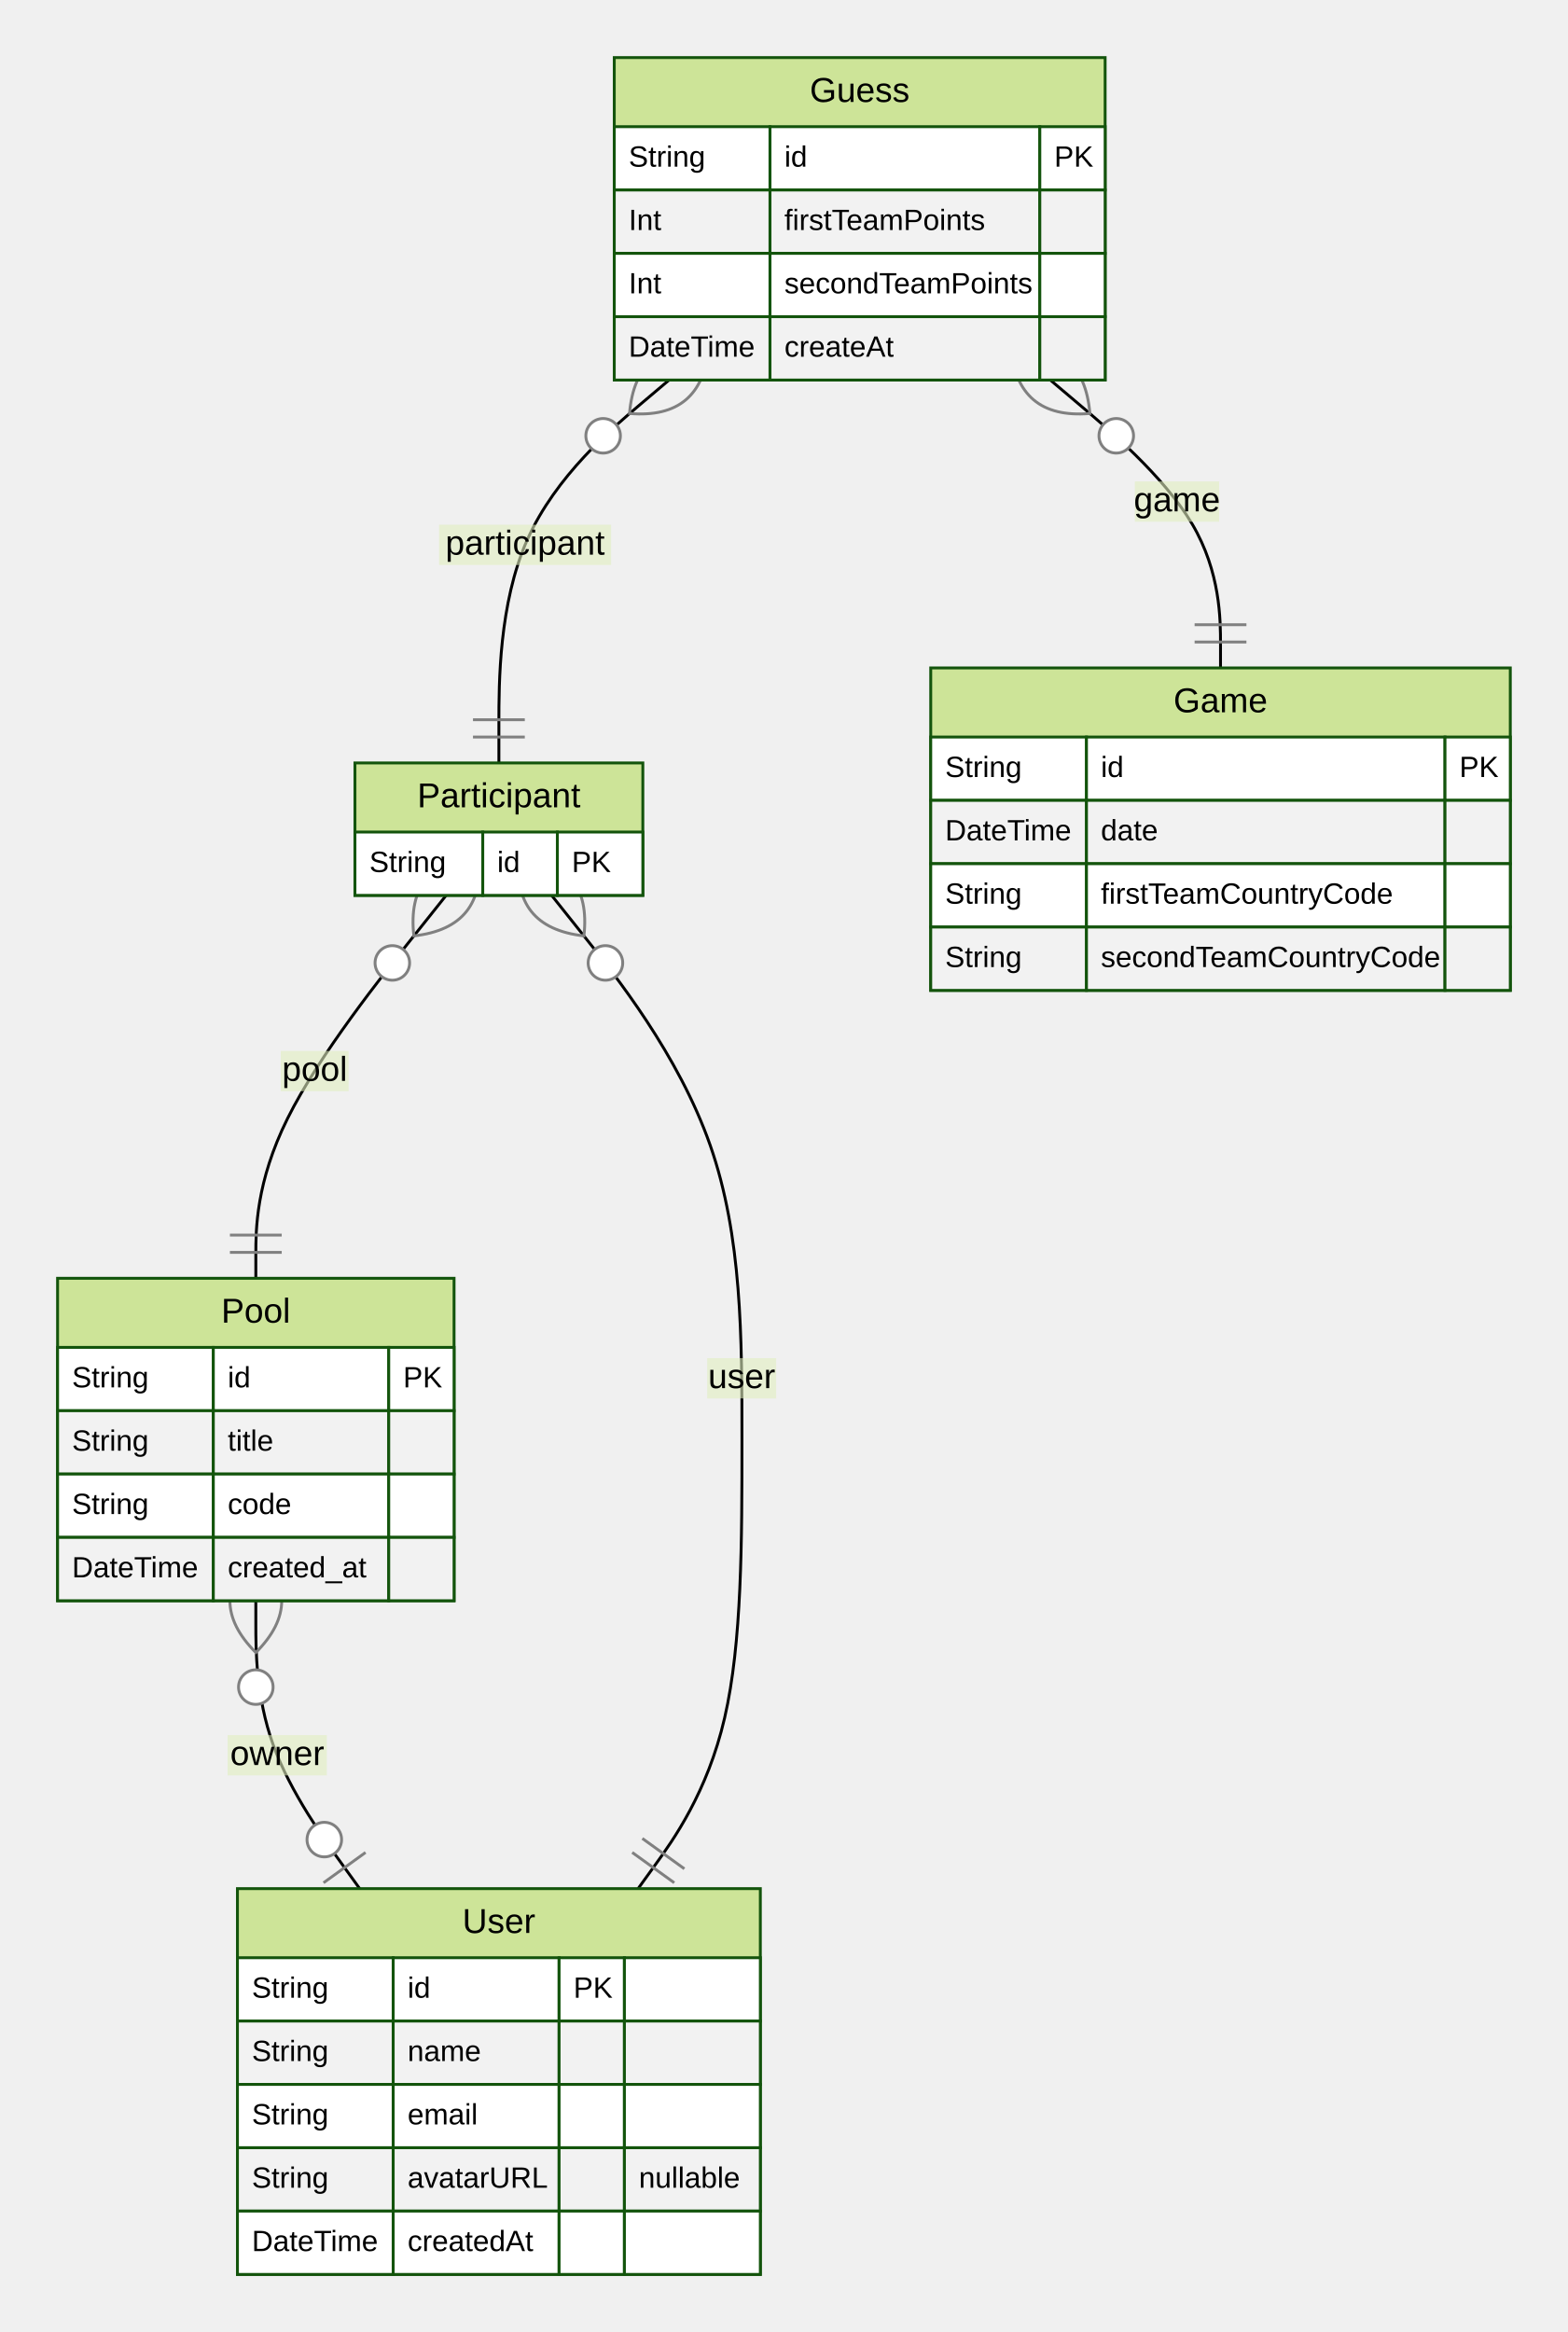
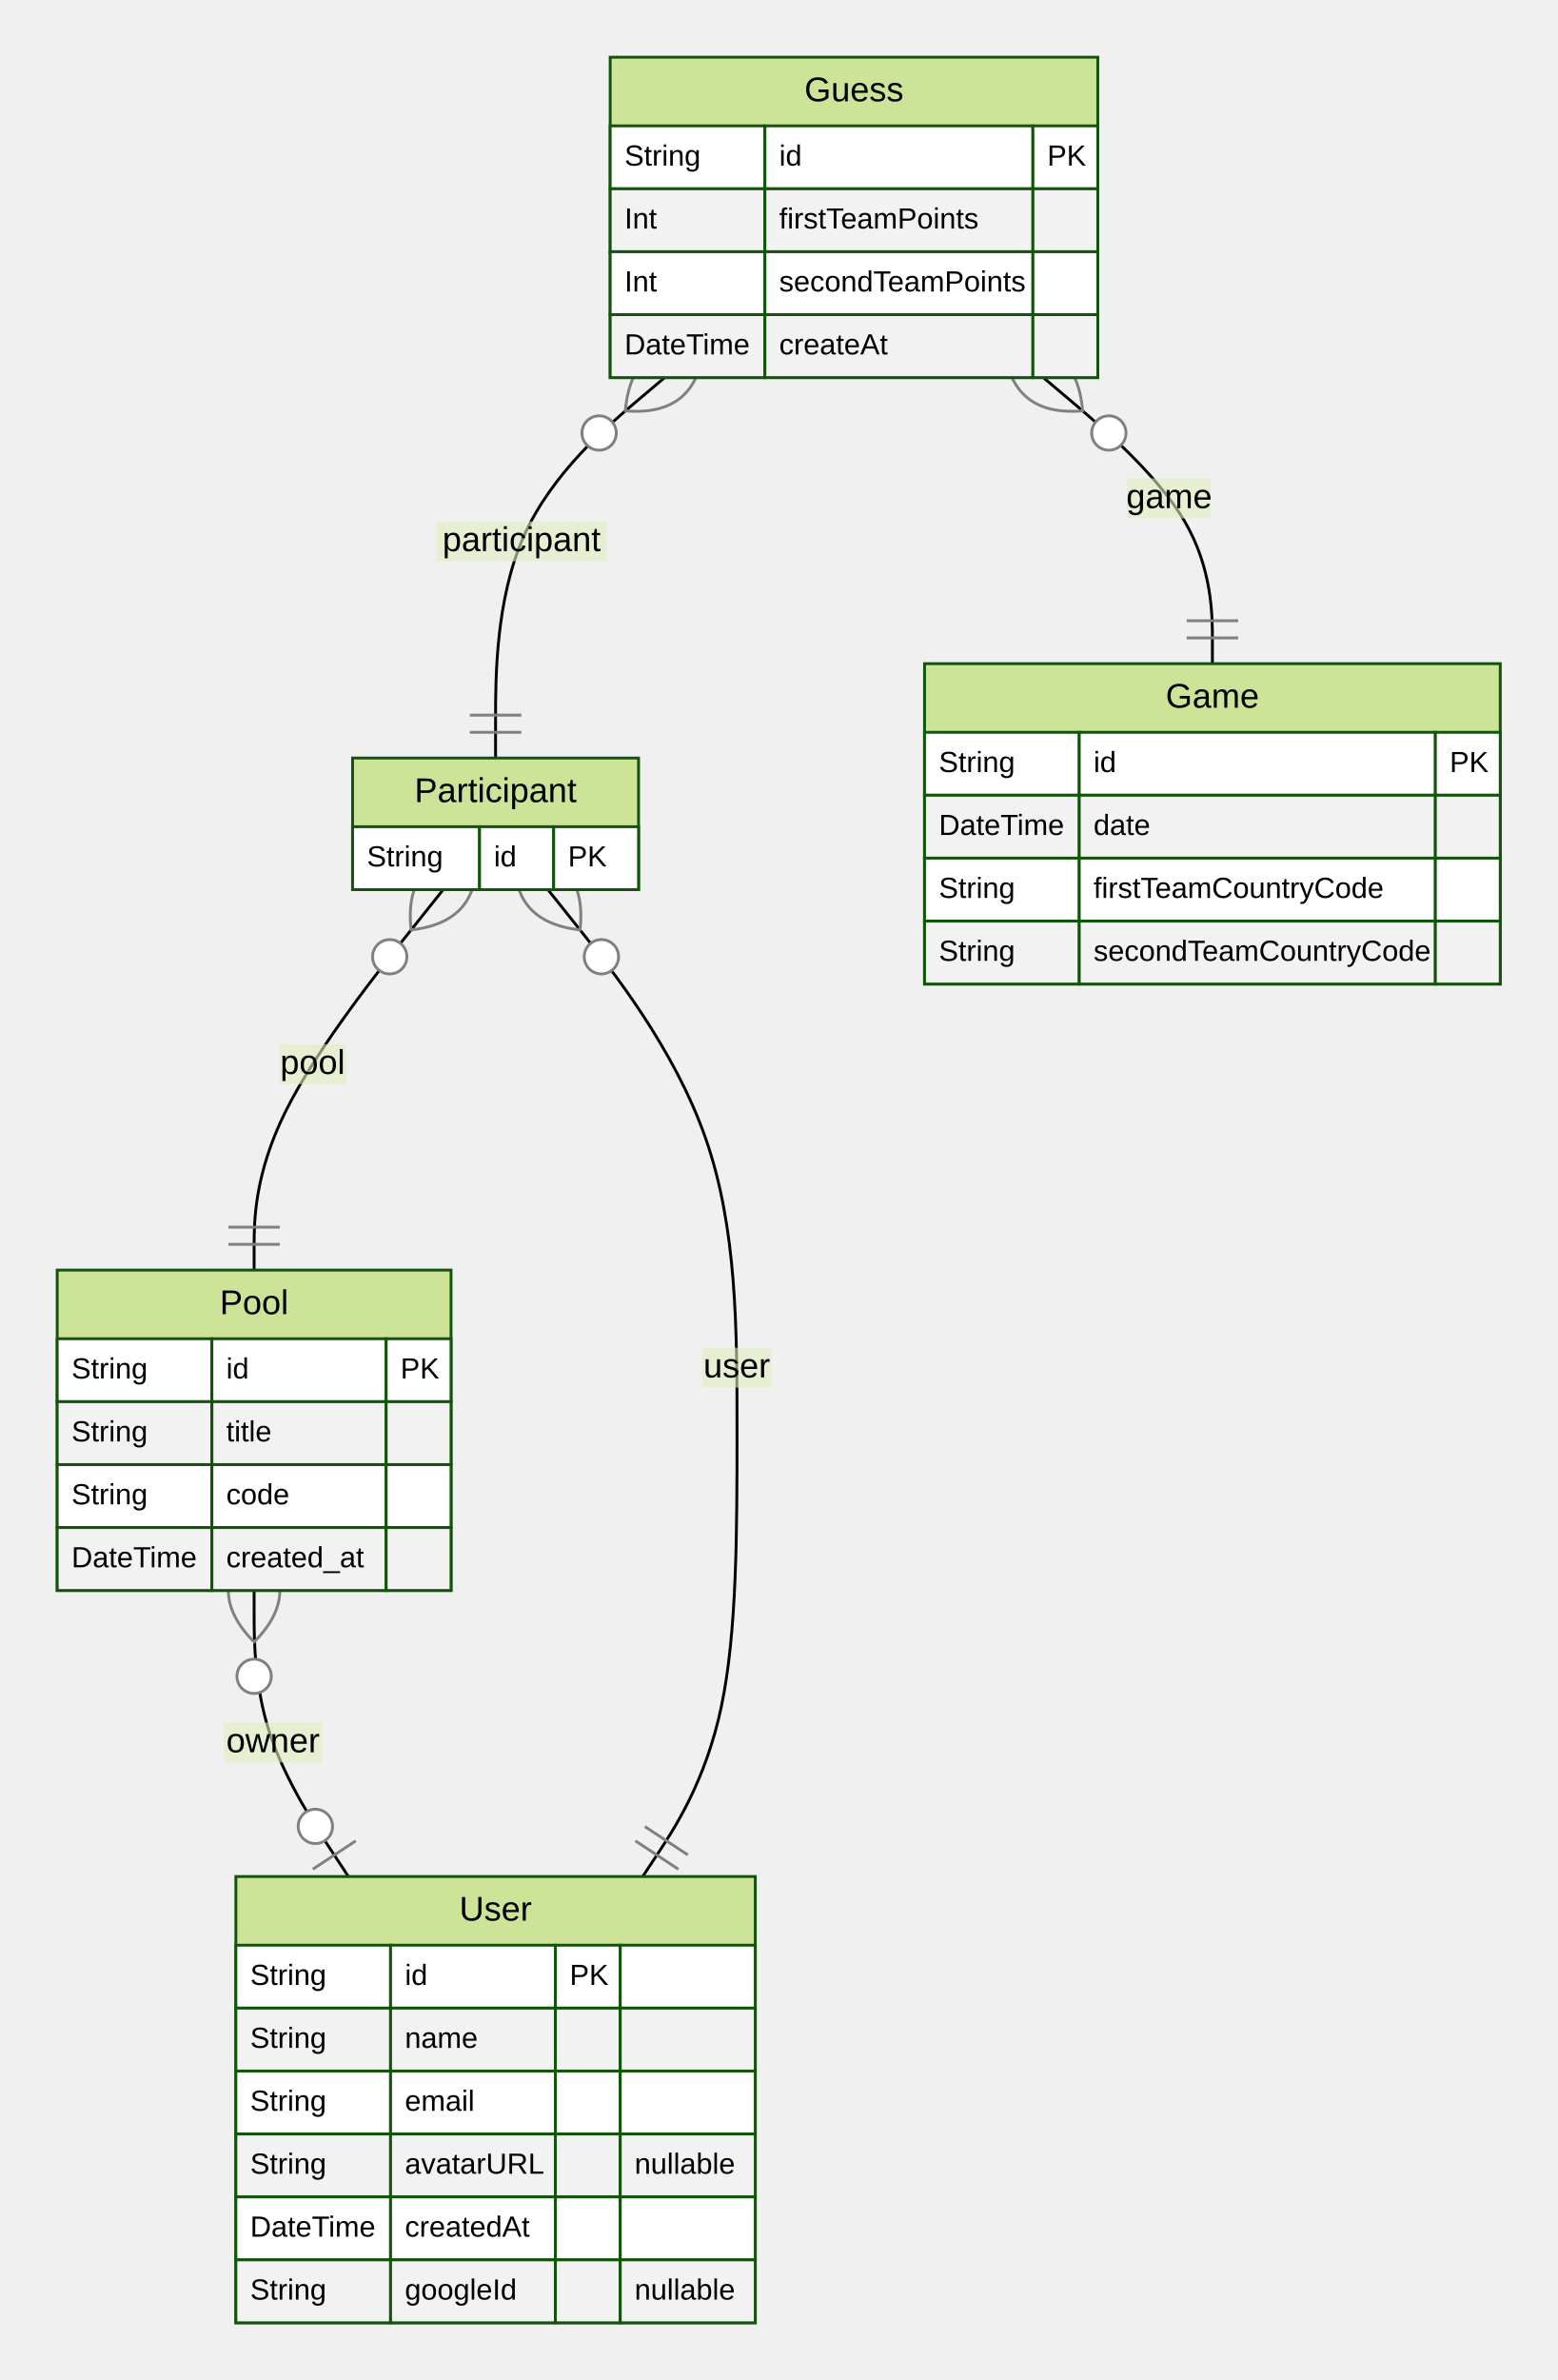
- <svg xmlns="http://www.w3.org/2000/svg" aria-labelledby="chart-title-mermaid-0 chart-desc-mermaid-0" role="img" viewBox="0 0 544.601 810" style="max-width: 544.601px; background-color: white;" width="100%" id="mermaid-0">
+ <svg xmlns="http://www.w3.org/2000/svg" aria-labelledby="chart-title-mermaid-0 chart-desc-mermaid-0" role="img" viewBox="0 0 544.601 832" style="max-width: 544.601px; background-color: white;" width="100%" id="mermaid-0">
  <style>#mermaid-0 {font-family:"trebuchet ms",verdana,arial,sans-serif;font-size:16px;fill:#000000;}#mermaid-0 .error-icon{fill:#552222;}#mermaid-0 .error-text{fill:#552222;stroke:#552222;}#mermaid-0 .edge-thickness-normal{stroke-width:2px;}#mermaid-0 .edge-thickness-thick{stroke-width:3.5px;}#mermaid-0 .edge-pattern-solid{stroke-dasharray:0;}#mermaid-0 .edge-pattern-dashed{stroke-dasharray:3;}#mermaid-0 .edge-pattern-dotted{stroke-dasharray:2;}#mermaid-0 .marker{fill:#000000;stroke:#000000;}#mermaid-0 .marker.cross{stroke:#000000;}#mermaid-0 svg{font-family:"trebuchet ms",verdana,arial,sans-serif;font-size:16px;}#mermaid-0 .entityBox{fill:#cde498;stroke:#13540c;}#mermaid-0 .attributeBoxOdd{fill:#ffffff;stroke:#13540c;}#mermaid-0 .attributeBoxEven{fill:#f2f2f2;stroke:#13540c;}#mermaid-0 .relationshipLabelBox{fill:hsl(78.158, 58.462%, 84.51%);opacity:0.7;background-color:hsl(78.158, 58.462%, 84.51%);}#mermaid-0 .relationshipLabelBox rect{opacity:0.5;}#mermaid-0 .relationshipLine{stroke:#000000;}#mermaid-0 :root{--mermaid-font-family:"trebuchet ms",verdana,arial,sans-serif;}</style>
  <g />
  <defs>
    <marker orient="auto" markerHeight="18" markerWidth="18" refY="9" refX="0" id="ONLY_ONE_START">
      <path d="M9,0 L9,18 M15,0 L15,18" fill="none" stroke="gray" />
    </marker>
  </defs>
  <defs>
    <marker orient="auto" markerHeight="18" markerWidth="18" refY="9" refX="18" id="ONLY_ONE_END">
      <path d="M3,0 L3,18 M9,0 L9,18" fill="none" stroke="gray" />
    </marker>
  </defs>
  <defs>
    <marker orient="auto" markerHeight="18" markerWidth="30" refY="9" refX="0" id="ZERO_OR_ONE_START">
      <circle r="6" cy="9" cx="21" fill="white" stroke="gray" />
      <path d="M9,0 L9,18" fill="none" stroke="gray" />
    </marker>
  </defs>
  <defs>
    <marker orient="auto" markerHeight="18" markerWidth="30" refY="9" refX="30" id="ZERO_OR_ONE_END">
      <circle r="6" cy="9" cx="9" fill="white" stroke="gray" />
      <path d="M21,0 L21,18" fill="none" stroke="gray" />
    </marker>
  </defs>
  <defs>
    <marker orient="auto" markerHeight="36" markerWidth="45" refY="18" refX="18" id="ONE_OR_MORE_START">
      <path d="M0,18 Q 18,0 36,18 Q 18,36 0,18 M42,9 L42,27" fill="none" stroke="gray" />
    </marker>
  </defs>
  <defs>
    <marker orient="auto" markerHeight="36" markerWidth="45" refY="18" refX="27" id="ONE_OR_MORE_END">
      <path d="M3,9 L3,27 M9,18 Q27,0 45,18 Q27,36 9,18" fill="none" stroke="gray" />
    </marker>
  </defs>
  <defs>
    <marker orient="auto" markerHeight="36" markerWidth="57" refY="18" refX="18" id="ZERO_OR_MORE_START">
      <circle r="6" cy="18" cx="48" fill="white" stroke="gray" />
      <path d="M0,18 Q18,0 36,18 Q18,36 0,18" fill="none" stroke="gray" />
    </marker>
  </defs>
  <defs>
    <marker orient="auto" markerHeight="36" markerWidth="57" refY="18" refX="39" id="ZERO_OR_MORE_END">
      <circle r="6" cy="18" cx="9" fill="white" stroke="gray" />
      <path d="M21,18 Q39,0 57,18 Q39,36 21,18" fill="none" stroke="gray" />
    </marker>
  </defs>
-   <path marker-start="url(#ZERO_OR_MORE_START)" marker-end="url(#ZERO_OR_ONE_END)" fill="none" stroke="gray" d="M88.859,556L88.859,564.333C88.859,572.667,88.859,589.333,94.873,606C100.886,622.667,112.913,639.333,118.926,647.667L124.94,656" class="er relationshipLine" />
-   <path marker-start="url(#ZERO_OR_MORE_START)" marker-end="url(#ONLY_ONE_END)" fill="none" stroke="gray" d="M191.608,311L202.626,324.833C213.645,338.667,235.681,366.333,246.7,397.833C257.718,429.333,257.718,464.667,257.718,500C257.718,535.333,257.718,570.667,251.705,596.667C245.691,622.667,233.664,639.333,227.651,647.667L221.637,656" class="er relationshipLine" />
+   <path marker-start="url(#ZERO_OR_MORE_START)" marker-end="url(#ZERO_OR_ONE_END)" fill="none" stroke="gray" d="M88.859,556L88.859,564.333C88.859,572.667,88.859,589.333,94.356,606C99.852,622.667,110.846,639.333,116.343,647.667L121.839,656" class="er relationshipLine" />
+   <path marker-start="url(#ZERO_OR_MORE_START)" marker-end="url(#ONLY_ONE_END)" fill="none" stroke="gray" d="M191.608,311L202.626,324.833C213.645,338.667,235.681,366.333,246.7,397.833C257.718,429.333,257.718,464.667,257.718,500C257.718,535.333,257.718,570.667,252.221,596.667C246.725,622.667,235.731,639.333,230.234,647.667L224.738,656" class="er relationshipLine" />
  <path marker-start="url(#ZERO_OR_MORE_START)" marker-end="url(#ONLY_ONE_END)" fill="none" stroke="gray" d="M154.969,311L143.951,324.833C132.932,338.667,110.896,366.333,99.877,388.5C88.859,410.667,88.859,427.333,88.859,435.667L88.859,444" class="er relationshipLine" />
  <path marker-start="url(#ZERO_OR_MORE_START)" marker-end="url(#ONLY_ONE_END)" fill="none" stroke="gray" d="M232.406,132L222.553,140.333C212.7,148.667,192.994,165.333,183.141,187.5C173.289,209.667,173.289,237.333,173.289,251.167L173.289,265" class="er relationshipLine" />
  <path marker-start="url(#ZERO_OR_MORE_START)" marker-end="url(#ONLY_ONE_END)" fill="none" stroke="gray" d="M364.828,132L374.681,140.333C384.533,148.667,404.239,165.333,414.092,182C423.945,198.667,423.945,215.333,423.945,223.667L423.945,232" class="er relationshipLine" />
  <g transform="translate(20,444 )" id="Pool">
    <rect height="112" width="137.718" y="0" x="0" stroke="gray" fill-opacity="100%" fill="honeydew" class="er entityBox" />
    <text transform="translate(68.85901,12)" style="font-family: &quot;trebuchet ms&quot;, verdana, arial, sans-serif;; font-size: 12px" text-anchor="middle" dominant-baseline="middle" y="0" x="0" id="entity-Pool" class="er entityLabel">Pool</text>
    <rect height="22" width="54.096" y="24" x="0" stroke="gray" fill-opacity="100%" fill="honeydew" class="er attributeBoxOdd" />
    <text transform="translate(5,35)" style="font-family: &quot;trebuchet ms&quot;, verdana, arial, sans-serif;; font-size: 10.2px" text-anchor="left" dominant-baseline="middle" y="0" x="0" id="entity-Pool-attr-1-type" class="er entityLabel">String</text>
    <rect height="22" width="60.935" y="24" x="54.096" stroke="gray" fill-opacity="100%" fill="honeydew" class="er attributeBoxOdd" />
    <text transform="translate(59.09555,35)" style="font-family: &quot;trebuchet ms&quot;, verdana, arial, sans-serif;; font-size: 10.2px" text-anchor="left" dominant-baseline="middle" y="0" x="0" id="entity-Pool-attr-1-name" class="er entityLabel">id</text>
    <rect height="22" width="22.688" y="24" x="115.03" stroke="gray" fill-opacity="100%" fill="honeydew" class="er attributeBoxOdd" />
    <text transform="translate(120.0303,35)" style="font-family: &quot;trebuchet ms&quot;, verdana, arial, sans-serif;; font-size: 10.2px" text-anchor="left" dominant-baseline="middle" y="0" x="0" id="entity-Pool-attr-1-key" class="er entityLabel">PK</text>
    <rect height="22" width="54.096" y="46" x="0" stroke="gray" fill-opacity="100%" fill="honeydew" class="er attributeBoxEven" />
    <text transform="translate(5,57)" style="font-family: &quot;trebuchet ms&quot;, verdana, arial, sans-serif;; font-size: 10.2px" text-anchor="left" dominant-baseline="middle" y="0" x="0" id="entity-Pool-attr-2-type" class="er entityLabel">String</text>
    <rect height="22" width="60.935" y="46" x="54.096" stroke="gray" fill-opacity="100%" fill="honeydew" class="er attributeBoxEven" />
    <text transform="translate(59.09555,57)" style="font-family: &quot;trebuchet ms&quot;, verdana, arial, sans-serif;; font-size: 10.2px" text-anchor="left" dominant-baseline="middle" y="0" x="0" id="entity-Pool-attr-2-name" class="er entityLabel">title</text>
    <rect height="22" width="22.688" y="46" x="115.03" stroke="gray" fill-opacity="100%" fill="honeydew" class="er attributeBoxEven" />
    <text transform="translate(120.0303,57)" style="font-family: &quot;trebuchet ms&quot;, verdana, arial, sans-serif;; font-size: 10.2px" text-anchor="left" dominant-baseline="middle" y="0" x="0" id="entity-Pool-attr-2-key" class="er entityLabel" />
    <rect height="22" width="54.096" y="68" x="0" stroke="gray" fill-opacity="100%" fill="honeydew" class="er attributeBoxOdd" />
    <text transform="translate(5,79)" style="font-family: &quot;trebuchet ms&quot;, verdana, arial, sans-serif;; font-size: 10.2px" text-anchor="left" dominant-baseline="middle" y="0" x="0" id="entity-Pool-attr-3-type" class="er entityLabel">String</text>
    <rect height="22" width="60.935" y="68" x="54.096" stroke="gray" fill-opacity="100%" fill="honeydew" class="er attributeBoxOdd" />
    <text transform="translate(59.09555,79)" style="font-family: &quot;trebuchet ms&quot;, verdana, arial, sans-serif;; font-size: 10.2px" text-anchor="left" dominant-baseline="middle" y="0" x="0" id="entity-Pool-attr-3-name" class="er entityLabel">code</text>
    <rect height="22" width="22.688" y="68" x="115.03" stroke="gray" fill-opacity="100%" fill="honeydew" class="er attributeBoxOdd" />
    <text transform="translate(120.0303,79)" style="font-family: &quot;trebuchet ms&quot;, verdana, arial, sans-serif;; font-size: 10.2px" text-anchor="left" dominant-baseline="middle" y="0" x="0" id="entity-Pool-attr-3-key" class="er entityLabel" />
    <rect height="22" width="54.096" y="90" x="0" stroke="gray" fill-opacity="100%" fill="honeydew" class="er attributeBoxEven" />
    <text transform="translate(5,101)" style="font-family: &quot;trebuchet ms&quot;, verdana, arial, sans-serif;; font-size: 10.2px" text-anchor="left" dominant-baseline="middle" y="0" x="0" id="entity-Pool-attr-4-type" class="er entityLabel">DateTime</text>
    <rect height="22" width="60.935" y="90" x="54.096" stroke="gray" fill-opacity="100%" fill="honeydew" class="er attributeBoxEven" />
    <text transform="translate(59.09555,101)" style="font-family: &quot;trebuchet ms&quot;, verdana, arial, sans-serif;; font-size: 10.2px" text-anchor="left" dominant-baseline="middle" y="0" x="0" id="entity-Pool-attr-4-name" class="er entityLabel">created_at</text>
    <rect height="22" width="22.688" y="90" x="115.03" stroke="gray" fill-opacity="100%" fill="honeydew" class="er attributeBoxEven" />
    <text transform="translate(120.0303,101)" style="font-family: &quot;trebuchet ms&quot;, verdana, arial, sans-serif;; font-size: 10.2px" text-anchor="left" dominant-baseline="middle" y="0" x="0" id="entity-Pool-attr-4-key" class="er entityLabel" />
  </g>
  <g transform="translate(123.2885,265 )" id="Participant">
    <rect height="46" width="100" y="0" x="0" stroke="gray" fill-opacity="100%" fill="honeydew" class="er entityBox" />
    <text transform="translate(50,12)" style="font-family: &quot;trebuchet ms&quot;, verdana, arial, sans-serif;; font-size: 12px" text-anchor="middle" dominant-baseline="middle" y="0" x="0" id="entity-Participant" class="er entityLabel">Participant</text>
    <rect height="22" width="44.399" y="24" x="0" stroke="gray" fill-opacity="100%" fill="honeydew" class="er attributeBoxOdd" />
    <text transform="translate(5,35)" style="font-family: &quot;trebuchet ms&quot;, verdana, arial, sans-serif;; font-size: 10.2px" text-anchor="left" dominant-baseline="middle" y="0" x="0" id="entity-Participant-attr-1-type" class="er entityLabel">String</text>
    <rect height="22" width="25.911" y="24" x="44.399" stroke="gray" fill-opacity="100%" fill="honeydew" class="er attributeBoxOdd" />
    <text transform="translate(49.39862,35)" style="font-family: &quot;trebuchet ms&quot;, verdana, arial, sans-serif;; font-size: 10.2px" text-anchor="left" dominant-baseline="middle" y="0" x="0" id="entity-Participant-attr-1-name" class="er entityLabel">id</text>
    <rect height="22" width="29.69" y="24" x="70.31" stroke="gray" fill-opacity="100%" fill="honeydew" class="er attributeBoxOdd" />
    <text transform="translate(75.30976,35)" style="font-family: &quot;trebuchet ms&quot;, verdana, arial, sans-serif;; font-size: 10.2px" text-anchor="left" dominant-baseline="middle" y="0" x="0" id="entity-Participant-attr-1-key" class="er entityLabel">PK</text>
  </g>
  <g transform="translate(82.47478,656 )" id="User">
-     <rect height="134" width="181.627" y="0" x="0" stroke="gray" fill-opacity="100%" fill="honeydew" class="er entityBox" />
+     <rect height="156" width="181.627" y="0" x="0" stroke="gray" fill-opacity="100%" fill="honeydew" class="er entityBox" />
    <text transform="translate(90.81373,12)" style="font-family: &quot;trebuchet ms&quot;, verdana, arial, sans-serif;; font-size: 12px" text-anchor="middle" dominant-baseline="middle" y="0" x="0" id="entity-User" class="er entityLabel">User</text>
    <rect height="22" width="54.096" y="24" x="0" stroke="gray" fill-opacity="100%" fill="honeydew" class="er attributeBoxOdd" />
    <text transform="translate(5,35)" style="font-family: &quot;trebuchet ms&quot;, verdana, arial, sans-serif;; font-size: 10.2px" text-anchor="left" dominant-baseline="middle" y="0" x="0" id="entity-User-attr-1-type" class="er entityLabel">String</text>
    <rect height="22" width="57.632" y="24" x="54.096" stroke="gray" fill-opacity="100%" fill="honeydew" class="er attributeBoxOdd" />
    <text transform="translate(59.09555,35)" style="font-family: &quot;trebuchet ms&quot;, verdana, arial, sans-serif;; font-size: 10.2px" text-anchor="left" dominant-baseline="middle" y="0" x="0" id="entity-User-attr-1-name" class="er entityLabel">id</text>
    <rect height="22" width="22.688" y="24" x="111.727" stroke="gray" fill-opacity="100%" fill="honeydew" class="er attributeBoxOdd" />
    <text transform="translate(116.7272,35)" style="font-family: &quot;trebuchet ms&quot;, verdana, arial, sans-serif;; font-size: 10.2px" text-anchor="left" dominant-baseline="middle" y="0" x="0" id="entity-User-attr-1-key" class="er entityLabel">PK</text>
    <rect height="22" width="47.213" y="24" x="134.415" stroke="gray" fill-opacity="100%" fill="honeydew" class="er attributeBoxOdd" />
    <text transform="translate(139.4149,35)" style="font-family: &quot;trebuchet ms&quot;, verdana, arial, sans-serif;; font-size: 10.2px" text-anchor="left" dominant-baseline="middle" y="0" x="0" id="entity-User-attr-1-comment" class="er entityLabel" />
    <rect height="22" width="54.096" y="46" x="0" stroke="gray" fill-opacity="100%" fill="honeydew" class="er attributeBoxEven" />
    <text transform="translate(5,57)" style="font-family: &quot;trebuchet ms&quot;, verdana, arial, sans-serif;; font-size: 10.2px" text-anchor="left" dominant-baseline="middle" y="0" x="0" id="entity-User-attr-2-type" class="er entityLabel">String</text>
    <rect height="22" width="57.632" y="46" x="54.096" stroke="gray" fill-opacity="100%" fill="honeydew" class="er attributeBoxEven" />
    <text transform="translate(59.09555,57)" style="font-family: &quot;trebuchet ms&quot;, verdana, arial, sans-serif;; font-size: 10.2px" text-anchor="left" dominant-baseline="middle" y="0" x="0" id="entity-User-attr-2-name" class="er entityLabel">name</text>
    <rect height="22" width="22.688" y="46" x="111.727" stroke="gray" fill-opacity="100%" fill="honeydew" class="er attributeBoxEven" />
    <text transform="translate(116.7272,57)" style="font-family: &quot;trebuchet ms&quot;, verdana, arial, sans-serif;; font-size: 10.2px" text-anchor="left" dominant-baseline="middle" y="0" x="0" id="entity-User-attr-2-key" class="er entityLabel" />
    <rect height="22" width="47.213" y="46" x="134.415" stroke="gray" fill-opacity="100%" fill="honeydew" class="er attributeBoxEven" />
    <text transform="translate(139.4149,57)" style="font-family: &quot;trebuchet ms&quot;, verdana, arial, sans-serif;; font-size: 10.2px" text-anchor="left" dominant-baseline="middle" y="0" x="0" id="entity-User-attr-2-comment" class="er entityLabel" />
    <rect height="22" width="54.096" y="68" x="0" stroke="gray" fill-opacity="100%" fill="honeydew" class="er attributeBoxOdd" />
    <text transform="translate(5,79)" style="font-family: &quot;trebuchet ms&quot;, verdana, arial, sans-serif;; font-size: 10.2px" text-anchor="left" dominant-baseline="middle" y="0" x="0" id="entity-User-attr-3-type" class="er entityLabel">String</text>
    <rect height="22" width="57.632" y="68" x="54.096" stroke="gray" fill-opacity="100%" fill="honeydew" class="er attributeBoxOdd" />
    <text transform="translate(59.09555,79)" style="font-family: &quot;trebuchet ms&quot;, verdana, arial, sans-serif;; font-size: 10.2px" text-anchor="left" dominant-baseline="middle" y="0" x="0" id="entity-User-attr-3-name" class="er entityLabel">email</text>
    <rect height="22" width="22.688" y="68" x="111.727" stroke="gray" fill-opacity="100%" fill="honeydew" class="er attributeBoxOdd" />
    <text transform="translate(116.7272,79)" style="font-family: &quot;trebuchet ms&quot;, verdana, arial, sans-serif;; font-size: 10.2px" text-anchor="left" dominant-baseline="middle" y="0" x="0" id="entity-User-attr-3-key" class="er entityLabel" />
    <rect height="22" width="47.213" y="68" x="134.415" stroke="gray" fill-opacity="100%" fill="honeydew" class="er attributeBoxOdd" />
    <text transform="translate(139.4149,79)" style="font-family: &quot;trebuchet ms&quot;, verdana, arial, sans-serif;; font-size: 10.2px" text-anchor="left" dominant-baseline="middle" y="0" x="0" id="entity-User-attr-3-comment" class="er entityLabel" />
    <rect height="22" width="54.096" y="90" x="0" stroke="gray" fill-opacity="100%" fill="honeydew" class="er attributeBoxEven" />
    <text transform="translate(5,101)" style="font-family: &quot;trebuchet ms&quot;, verdana, arial, sans-serif;; font-size: 10.2px" text-anchor="left" dominant-baseline="middle" y="0" x="0" id="entity-User-attr-4-type" class="er entityLabel">String</text>
    <rect height="22" width="57.632" y="90" x="54.096" stroke="gray" fill-opacity="100%" fill="honeydew" class="er attributeBoxEven" />
    <text transform="translate(59.09555,101)" style="font-family: &quot;trebuchet ms&quot;, verdana, arial, sans-serif;; font-size: 10.2px" text-anchor="left" dominant-baseline="middle" y="0" x="0" id="entity-User-attr-4-name" class="er entityLabel">avatarURL</text>
    <rect height="22" width="22.688" y="90" x="111.727" stroke="gray" fill-opacity="100%" fill="honeydew" class="er attributeBoxEven" />
    <text transform="translate(116.7272,101)" style="font-family: &quot;trebuchet ms&quot;, verdana, arial, sans-serif;; font-size: 10.2px" text-anchor="left" dominant-baseline="middle" y="0" x="0" id="entity-User-attr-4-key" class="er entityLabel" />
    <rect height="22" width="47.213" y="90" x="134.415" stroke="gray" fill-opacity="100%" fill="honeydew" class="er attributeBoxEven" />
    <text transform="translate(139.4149,101)" style="font-family: &quot;trebuchet ms&quot;, verdana, arial, sans-serif;; font-size: 10.2px" text-anchor="left" dominant-baseline="middle" y="0" x="0" id="entity-User-attr-4-comment" class="er entityLabel">nullable</text>
    <rect height="22" width="54.096" y="112" x="0" stroke="gray" fill-opacity="100%" fill="honeydew" class="er attributeBoxOdd" />
    <text transform="translate(5,123)" style="font-family: &quot;trebuchet ms&quot;, verdana, arial, sans-serif;; font-size: 10.2px" text-anchor="left" dominant-baseline="middle" y="0" x="0" id="entity-User-attr-5-type" class="er entityLabel">DateTime</text>
    <rect height="22" width="57.632" y="112" x="54.096" stroke="gray" fill-opacity="100%" fill="honeydew" class="er attributeBoxOdd" />
    <text transform="translate(59.09555,123)" style="font-family: &quot;trebuchet ms&quot;, verdana, arial, sans-serif;; font-size: 10.2px" text-anchor="left" dominant-baseline="middle" y="0" x="0" id="entity-User-attr-5-name" class="er entityLabel">createdAt</text>
    <rect height="22" width="22.688" y="112" x="111.727" stroke="gray" fill-opacity="100%" fill="honeydew" class="er attributeBoxOdd" />
    <text transform="translate(116.7272,123)" style="font-family: &quot;trebuchet ms&quot;, verdana, arial, sans-serif;; font-size: 10.2px" text-anchor="left" dominant-baseline="middle" y="0" x="0" id="entity-User-attr-5-key" class="er entityLabel" />
    <rect height="22" width="47.213" y="112" x="134.415" stroke="gray" fill-opacity="100%" fill="honeydew" class="er attributeBoxOdd" />
    <text transform="translate(139.4149,123)" style="font-family: &quot;trebuchet ms&quot;, verdana, arial, sans-serif;; font-size: 10.2px" text-anchor="left" dominant-baseline="middle" y="0" x="0" id="entity-User-attr-5-comment" class="er entityLabel" />
+     <rect height="22" width="54.096" y="134" x="0" stroke="gray" fill-opacity="100%" fill="honeydew" class="er attributeBoxEven" />
+     <text transform="translate(5,145)" style="font-family: &quot;trebuchet ms&quot;, verdana, arial, sans-serif;; font-size: 10.2px" text-anchor="left" dominant-baseline="middle" y="0" x="0" id="entity-User-attr-6-type" class="er entityLabel">String</text>
+     <rect height="22" width="57.632" y="134" x="54.096" stroke="gray" fill-opacity="100%" fill="honeydew" class="er attributeBoxEven" />
+     <text transform="translate(59.09555,145)" style="font-family: &quot;trebuchet ms&quot;, verdana, arial, sans-serif;; font-size: 10.2px" text-anchor="left" dominant-baseline="middle" y="0" x="0" id="entity-User-attr-6-name" class="er entityLabel">googleId</text>
+     <rect height="22" width="22.688" y="134" x="111.727" stroke="gray" fill-opacity="100%" fill="honeydew" class="er attributeBoxEven" />
+     <text transform="translate(116.7272,145)" style="font-family: &quot;trebuchet ms&quot;, verdana, arial, sans-serif;; font-size: 10.2px" text-anchor="left" dominant-baseline="middle" y="0" x="0" id="entity-User-attr-6-key" class="er entityLabel" />
+     <rect height="22" width="47.213" y="134" x="134.415" stroke="gray" fill-opacity="100%" fill="honeydew" class="er attributeBoxEven" />
+     <text transform="translate(139.4149,145)" style="font-family: &quot;trebuchet ms&quot;, verdana, arial, sans-serif;; font-size: 10.2px" text-anchor="left" dominant-baseline="middle" y="0" x="0" id="entity-User-attr-6-comment" class="er entityLabel">nullable</text>
  </g>
  <g transform="translate(323.2885,232 )" id="Game">
    <rect height="112" width="201.312" y="0" x="0" stroke="gray" fill-opacity="100%" fill="honeydew" class="er entityBox" />
    <text transform="translate(100.6562,12)" style="font-family: &quot;trebuchet ms&quot;, verdana, arial, sans-serif;; font-size: 12px" text-anchor="middle" dominant-baseline="middle" y="0" x="0" id="entity-Game" class="er entityLabel">Game</text>
    <rect height="22" width="54.096" y="24" x="0" stroke="gray" fill-opacity="100%" fill="honeydew" class="er attributeBoxOdd" />
    <text transform="translate(5,35)" style="font-family: &quot;trebuchet ms&quot;, verdana, arial, sans-serif;; font-size: 10.2px" text-anchor="left" dominant-baseline="middle" y="0" x="0" id="entity-Game-attr-1-type" class="er entityLabel">String</text>
    <rect height="22" width="124.529" y="24" x="54.096" stroke="gray" fill-opacity="100%" fill="honeydew" class="er attributeBoxOdd" />
    <text transform="translate(59.09555,35)" style="font-family: &quot;trebuchet ms&quot;, verdana, arial, sans-serif;; font-size: 10.2px" text-anchor="left" dominant-baseline="middle" y="0" x="0" id="entity-Game-attr-1-name" class="er entityLabel">id</text>
    <rect height="22" width="22.688" y="24" x="178.625" stroke="gray" fill-opacity="100%" fill="honeydew" class="er attributeBoxOdd" />
    <text transform="translate(183.6248,35)" style="font-family: &quot;trebuchet ms&quot;, verdana, arial, sans-serif;; font-size: 10.2px" text-anchor="left" dominant-baseline="middle" y="0" x="0" id="entity-Game-attr-1-key" class="er entityLabel">PK</text>
    <rect height="22" width="54.096" y="46" x="0" stroke="gray" fill-opacity="100%" fill="honeydew" class="er attributeBoxEven" />
    <text transform="translate(5,57)" style="font-family: &quot;trebuchet ms&quot;, verdana, arial, sans-serif;; font-size: 10.2px" text-anchor="left" dominant-baseline="middle" y="0" x="0" id="entity-Game-attr-2-type" class="er entityLabel">DateTime</text>
    <rect height="22" width="124.529" y="46" x="54.096" stroke="gray" fill-opacity="100%" fill="honeydew" class="er attributeBoxEven" />
    <text transform="translate(59.09555,57)" style="font-family: &quot;trebuchet ms&quot;, verdana, arial, sans-serif;; font-size: 10.2px" text-anchor="left" dominant-baseline="middle" y="0" x="0" id="entity-Game-attr-2-name" class="er entityLabel">date</text>
    <rect height="22" width="22.688" y="46" x="178.625" stroke="gray" fill-opacity="100%" fill="honeydew" class="er attributeBoxEven" />
    <text transform="translate(183.6248,57)" style="font-family: &quot;trebuchet ms&quot;, verdana, arial, sans-serif;; font-size: 10.2px" text-anchor="left" dominant-baseline="middle" y="0" x="0" id="entity-Game-attr-2-key" class="er entityLabel" />
    <rect height="22" width="54.096" y="68" x="0" stroke="gray" fill-opacity="100%" fill="honeydew" class="er attributeBoxOdd" />
    <text transform="translate(5,79)" style="font-family: &quot;trebuchet ms&quot;, verdana, arial, sans-serif;; font-size: 10.2px" text-anchor="left" dominant-baseline="middle" y="0" x="0" id="entity-Game-attr-3-type" class="er entityLabel">String</text>
    <rect height="22" width="124.529" y="68" x="54.096" stroke="gray" fill-opacity="100%" fill="honeydew" class="er attributeBoxOdd" />
    <text transform="translate(59.09555,79)" style="font-family: &quot;trebuchet ms&quot;, verdana, arial, sans-serif;; font-size: 10.2px" text-anchor="left" dominant-baseline="middle" y="0" x="0" id="entity-Game-attr-3-name" class="er entityLabel">firstTeamCountryCode</text>
    <rect height="22" width="22.688" y="68" x="178.625" stroke="gray" fill-opacity="100%" fill="honeydew" class="er attributeBoxOdd" />
    <text transform="translate(183.6248,79)" style="font-family: &quot;trebuchet ms&quot;, verdana, arial, sans-serif;; font-size: 10.2px" text-anchor="left" dominant-baseline="middle" y="0" x="0" id="entity-Game-attr-3-key" class="er entityLabel" />
    <rect height="22" width="54.096" y="90" x="0" stroke="gray" fill-opacity="100%" fill="honeydew" class="er attributeBoxEven" />
    <text transform="translate(5,101)" style="font-family: &quot;trebuchet ms&quot;, verdana, arial, sans-serif;; font-size: 10.2px" text-anchor="left" dominant-baseline="middle" y="0" x="0" id="entity-Game-attr-4-type" class="er entityLabel">String</text>
    <rect height="22" width="124.529" y="90" x="54.096" stroke="gray" fill-opacity="100%" fill="honeydew" class="er attributeBoxEven" />
    <text transform="translate(59.09555,101)" style="font-family: &quot;trebuchet ms&quot;, verdana, arial, sans-serif;; font-size: 10.2px" text-anchor="left" dominant-baseline="middle" y="0" x="0" id="entity-Game-attr-4-name" class="er entityLabel">secondTeamCountryCode</text>
    <rect height="22" width="22.688" y="90" x="178.625" stroke="gray" fill-opacity="100%" fill="honeydew" class="er attributeBoxEven" />
    <text transform="translate(183.6248,101)" style="font-family: &quot;trebuchet ms&quot;, verdana, arial, sans-serif;; font-size: 10.2px" text-anchor="left" dominant-baseline="middle" y="0" x="0" id="entity-Game-attr-4-key" class="er entityLabel" />
  </g>
  <g transform="translate(213.3644,20 )" id="Guess">
    <rect height="112" width="170.504" y="0" x="0" stroke="gray" fill-opacity="100%" fill="honeydew" class="er entityBox" />
    <text transform="translate(85.2522,12)" style="font-family: &quot;trebuchet ms&quot;, verdana, arial, sans-serif;; font-size: 12px" text-anchor="middle" dominant-baseline="middle" y="0" x="0" id="entity-Guess" class="er entityLabel">Guess</text>
    <rect height="22" width="54.096" y="24" x="0" stroke="gray" fill-opacity="100%" fill="honeydew" class="er attributeBoxOdd" />
    <text transform="translate(5,35)" style="font-family: &quot;trebuchet ms&quot;, verdana, arial, sans-serif;; font-size: 10.2px" text-anchor="left" dominant-baseline="middle" y="0" x="0" id="entity-Guess-attr-1-type" class="er entityLabel">String</text>
    <rect height="22" width="93.721" y="24" x="54.096" stroke="gray" fill-opacity="100%" fill="honeydew" class="er attributeBoxOdd" />
    <text transform="translate(59.09555,35)" style="font-family: &quot;trebuchet ms&quot;, verdana, arial, sans-serif;; font-size: 10.2px" text-anchor="left" dominant-baseline="middle" y="0" x="0" id="entity-Guess-attr-1-name" class="er entityLabel">id</text>
    <rect height="22" width="22.688" y="24" x="147.817" stroke="gray" fill-opacity="100%" fill="honeydew" class="er attributeBoxOdd" />
    <text transform="translate(152.8167,35)" style="font-family: &quot;trebuchet ms&quot;, verdana, arial, sans-serif;; font-size: 10.2px" text-anchor="left" dominant-baseline="middle" y="0" x="0" id="entity-Guess-attr-1-key" class="er entityLabel">PK</text>
    <rect height="22" width="54.096" y="46" x="0" stroke="gray" fill-opacity="100%" fill="honeydew" class="er attributeBoxEven" />
    <text transform="translate(5,57)" style="font-family: &quot;trebuchet ms&quot;, verdana, arial, sans-serif;; font-size: 10.2px" text-anchor="left" dominant-baseline="middle" y="0" x="0" id="entity-Guess-attr-2-type" class="er entityLabel">Int</text>
    <rect height="22" width="93.721" y="46" x="54.096" stroke="gray" fill-opacity="100%" fill="honeydew" class="er attributeBoxEven" />
    <text transform="translate(59.09555,57)" style="font-family: &quot;trebuchet ms&quot;, verdana, arial, sans-serif;; font-size: 10.2px" text-anchor="left" dominant-baseline="middle" y="0" x="0" id="entity-Guess-attr-2-name" class="er entityLabel">firstTeamPoints</text>
    <rect height="22" width="22.688" y="46" x="147.817" stroke="gray" fill-opacity="100%" fill="honeydew" class="er attributeBoxEven" />
    <text transform="translate(152.8167,57)" style="font-family: &quot;trebuchet ms&quot;, verdana, arial, sans-serif;; font-size: 10.2px" text-anchor="left" dominant-baseline="middle" y="0" x="0" id="entity-Guess-attr-2-key" class="er entityLabel" />
    <rect height="22" width="54.096" y="68" x="0" stroke="gray" fill-opacity="100%" fill="honeydew" class="er attributeBoxOdd" />
    <text transform="translate(5,79)" style="font-family: &quot;trebuchet ms&quot;, verdana, arial, sans-serif;; font-size: 10.2px" text-anchor="left" dominant-baseline="middle" y="0" x="0" id="entity-Guess-attr-3-type" class="er entityLabel">Int</text>
    <rect height="22" width="93.721" y="68" x="54.096" stroke="gray" fill-opacity="100%" fill="honeydew" class="er attributeBoxOdd" />
    <text transform="translate(59.09555,79)" style="font-family: &quot;trebuchet ms&quot;, verdana, arial, sans-serif;; font-size: 10.2px" text-anchor="left" dominant-baseline="middle" y="0" x="0" id="entity-Guess-attr-3-name" class="er entityLabel">secondTeamPoints</text>
    <rect height="22" width="22.688" y="68" x="147.817" stroke="gray" fill-opacity="100%" fill="honeydew" class="er attributeBoxOdd" />
    <text transform="translate(152.8167,79)" style="font-family: &quot;trebuchet ms&quot;, verdana, arial, sans-serif;; font-size: 10.2px" text-anchor="left" dominant-baseline="middle" y="0" x="0" id="entity-Guess-attr-3-key" class="er entityLabel" />
    <rect height="22" width="54.096" y="90" x="0" stroke="gray" fill-opacity="100%" fill="honeydew" class="er attributeBoxEven" />
    <text transform="translate(5,101)" style="font-family: &quot;trebuchet ms&quot;, verdana, arial, sans-serif;; font-size: 10.2px" text-anchor="left" dominant-baseline="middle" y="0" x="0" id="entity-Guess-attr-4-type" class="er entityLabel">DateTime</text>
    <rect height="22" width="93.721" y="90" x="54.096" stroke="gray" fill-opacity="100%" fill="honeydew" class="er attributeBoxEven" />
    <text transform="translate(59.09555,101)" style="font-family: &quot;trebuchet ms&quot;, verdana, arial, sans-serif;; font-size: 10.2px" text-anchor="left" dominant-baseline="middle" y="0" x="0" id="entity-Guess-attr-4-name" class="er entityLabel">createAt</text>
    <rect height="22" width="22.688" y="90" x="147.817" stroke="gray" fill-opacity="100%" fill="honeydew" class="er attributeBoxEven" />
    <text transform="translate(152.8167,101)" style="font-family: &quot;trebuchet ms&quot;, verdana, arial, sans-serif;; font-size: 10.2px" text-anchor="left" dominant-baseline="middle" y="0" x="0" id="entity-Guess-attr-4-key" class="er entityLabel" />
  </g>
-   <rect fill-opacity="85%" fill="white" height="14" width="34.471" y="602.678" x="79.058" class="er relationshipLabelBox" />
-   <text style="font-family: &quot;trebuchet ms&quot;, verdana, arial, sans-serif;; font-size: 12px" dominant-baseline="middle" text-anchor="middle" y="609.678" x="96.294" id="rel1" class="er relationshipLabel">owner</text>
-   <rect fill-opacity="85%" fill="white" height="14" width="23.959" y="471.743" x="245.649" class="er relationshipLabelBox" />
-   <text style="font-family: &quot;trebuchet ms&quot;, verdana, arial, sans-serif;; font-size: 12px" dominant-baseline="middle" text-anchor="middle" y="478.743" x="257.629" id="rel2" class="er relationshipLabel">user</text>
+   <rect fill-opacity="85%" fill="white" height="14" width="34.471" y="602.153" x="78.224" class="er relationshipLabelBox" />
+   <text style="font-family: &quot;trebuchet ms&quot;, verdana, arial, sans-serif;; font-size: 12px" dominant-baseline="middle" text-anchor="middle" y="609.153" x="95.459" id="rel1" class="er relationshipLabel">owner</text>
+   <rect fill-opacity="85%" fill="white" height="14" width="23.959" y="471.114" x="245.641" class="er relationshipLabelBox" />
+   <text style="font-family: &quot;trebuchet ms&quot;, verdana, arial, sans-serif;; font-size: 12px" dominant-baseline="middle" text-anchor="middle" y="478.114" x="257.62" id="rel2" class="er relationshipLabel">user</text>
  <rect fill-opacity="85%" fill="white" height="14" width="23.564" y="365.02" x="97.525" class="er relationshipLabelBox" />
  <text style="font-family: &quot;trebuchet ms&quot;, verdana, arial, sans-serif;; font-size: 12px" dominant-baseline="middle" text-anchor="middle" y="372.02" x="109.307" id="rel3" class="er relationshipLabel">pool</text>
  <rect fill-opacity="85%" fill="white" height="14" width="59.744" y="182.256" x="152.514" class="er relationshipLabelBox" />
  <text style="font-family: &quot;trebuchet ms&quot;, verdana, arial, sans-serif;; font-size: 12px" dominant-baseline="middle" text-anchor="middle" y="189.256" x="182.386" id="rel4" class="er relationshipLabel">participant</text>
  <rect fill-opacity="85%" fill="white" height="14" width="29.289" y="167.222" x="394.184" class="er relationshipLabelBox" />
  <text style="font-family: &quot;trebuchet ms&quot;, verdana, arial, sans-serif;; font-size: 12px" dominant-baseline="middle" text-anchor="middle" y="174.222" x="408.829" id="rel5" class="er relationshipLabel">game</text>
</svg>
